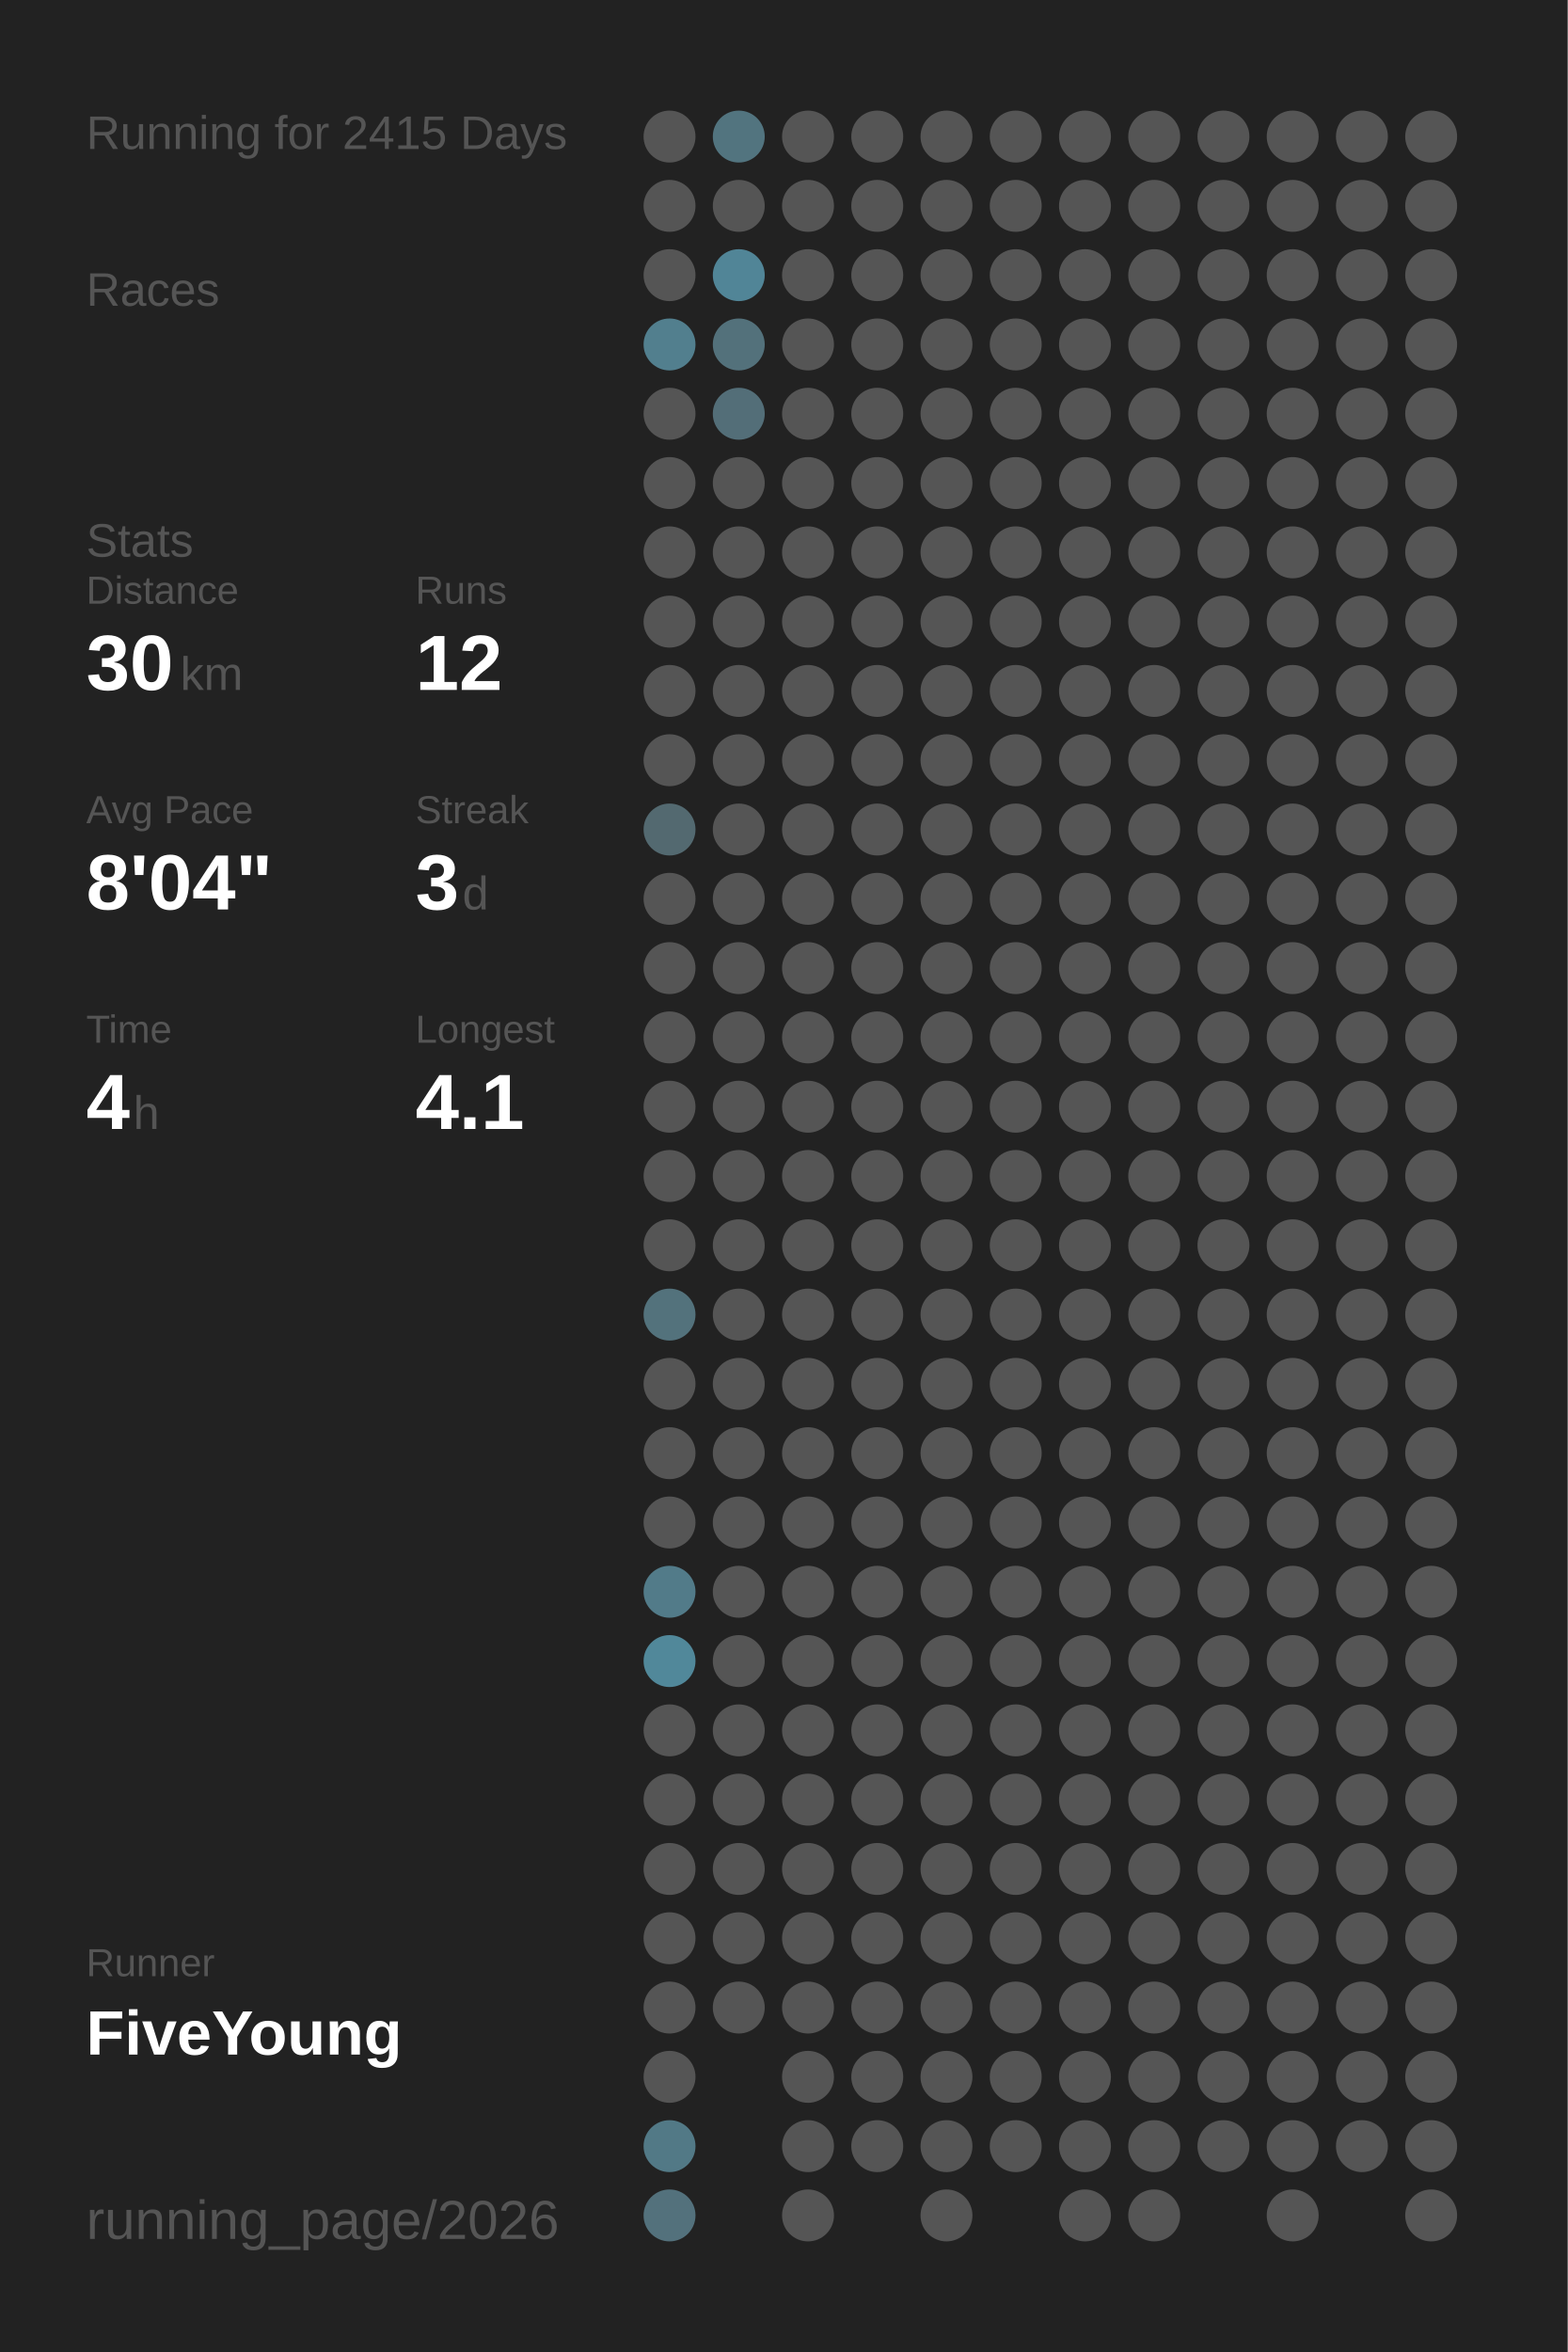
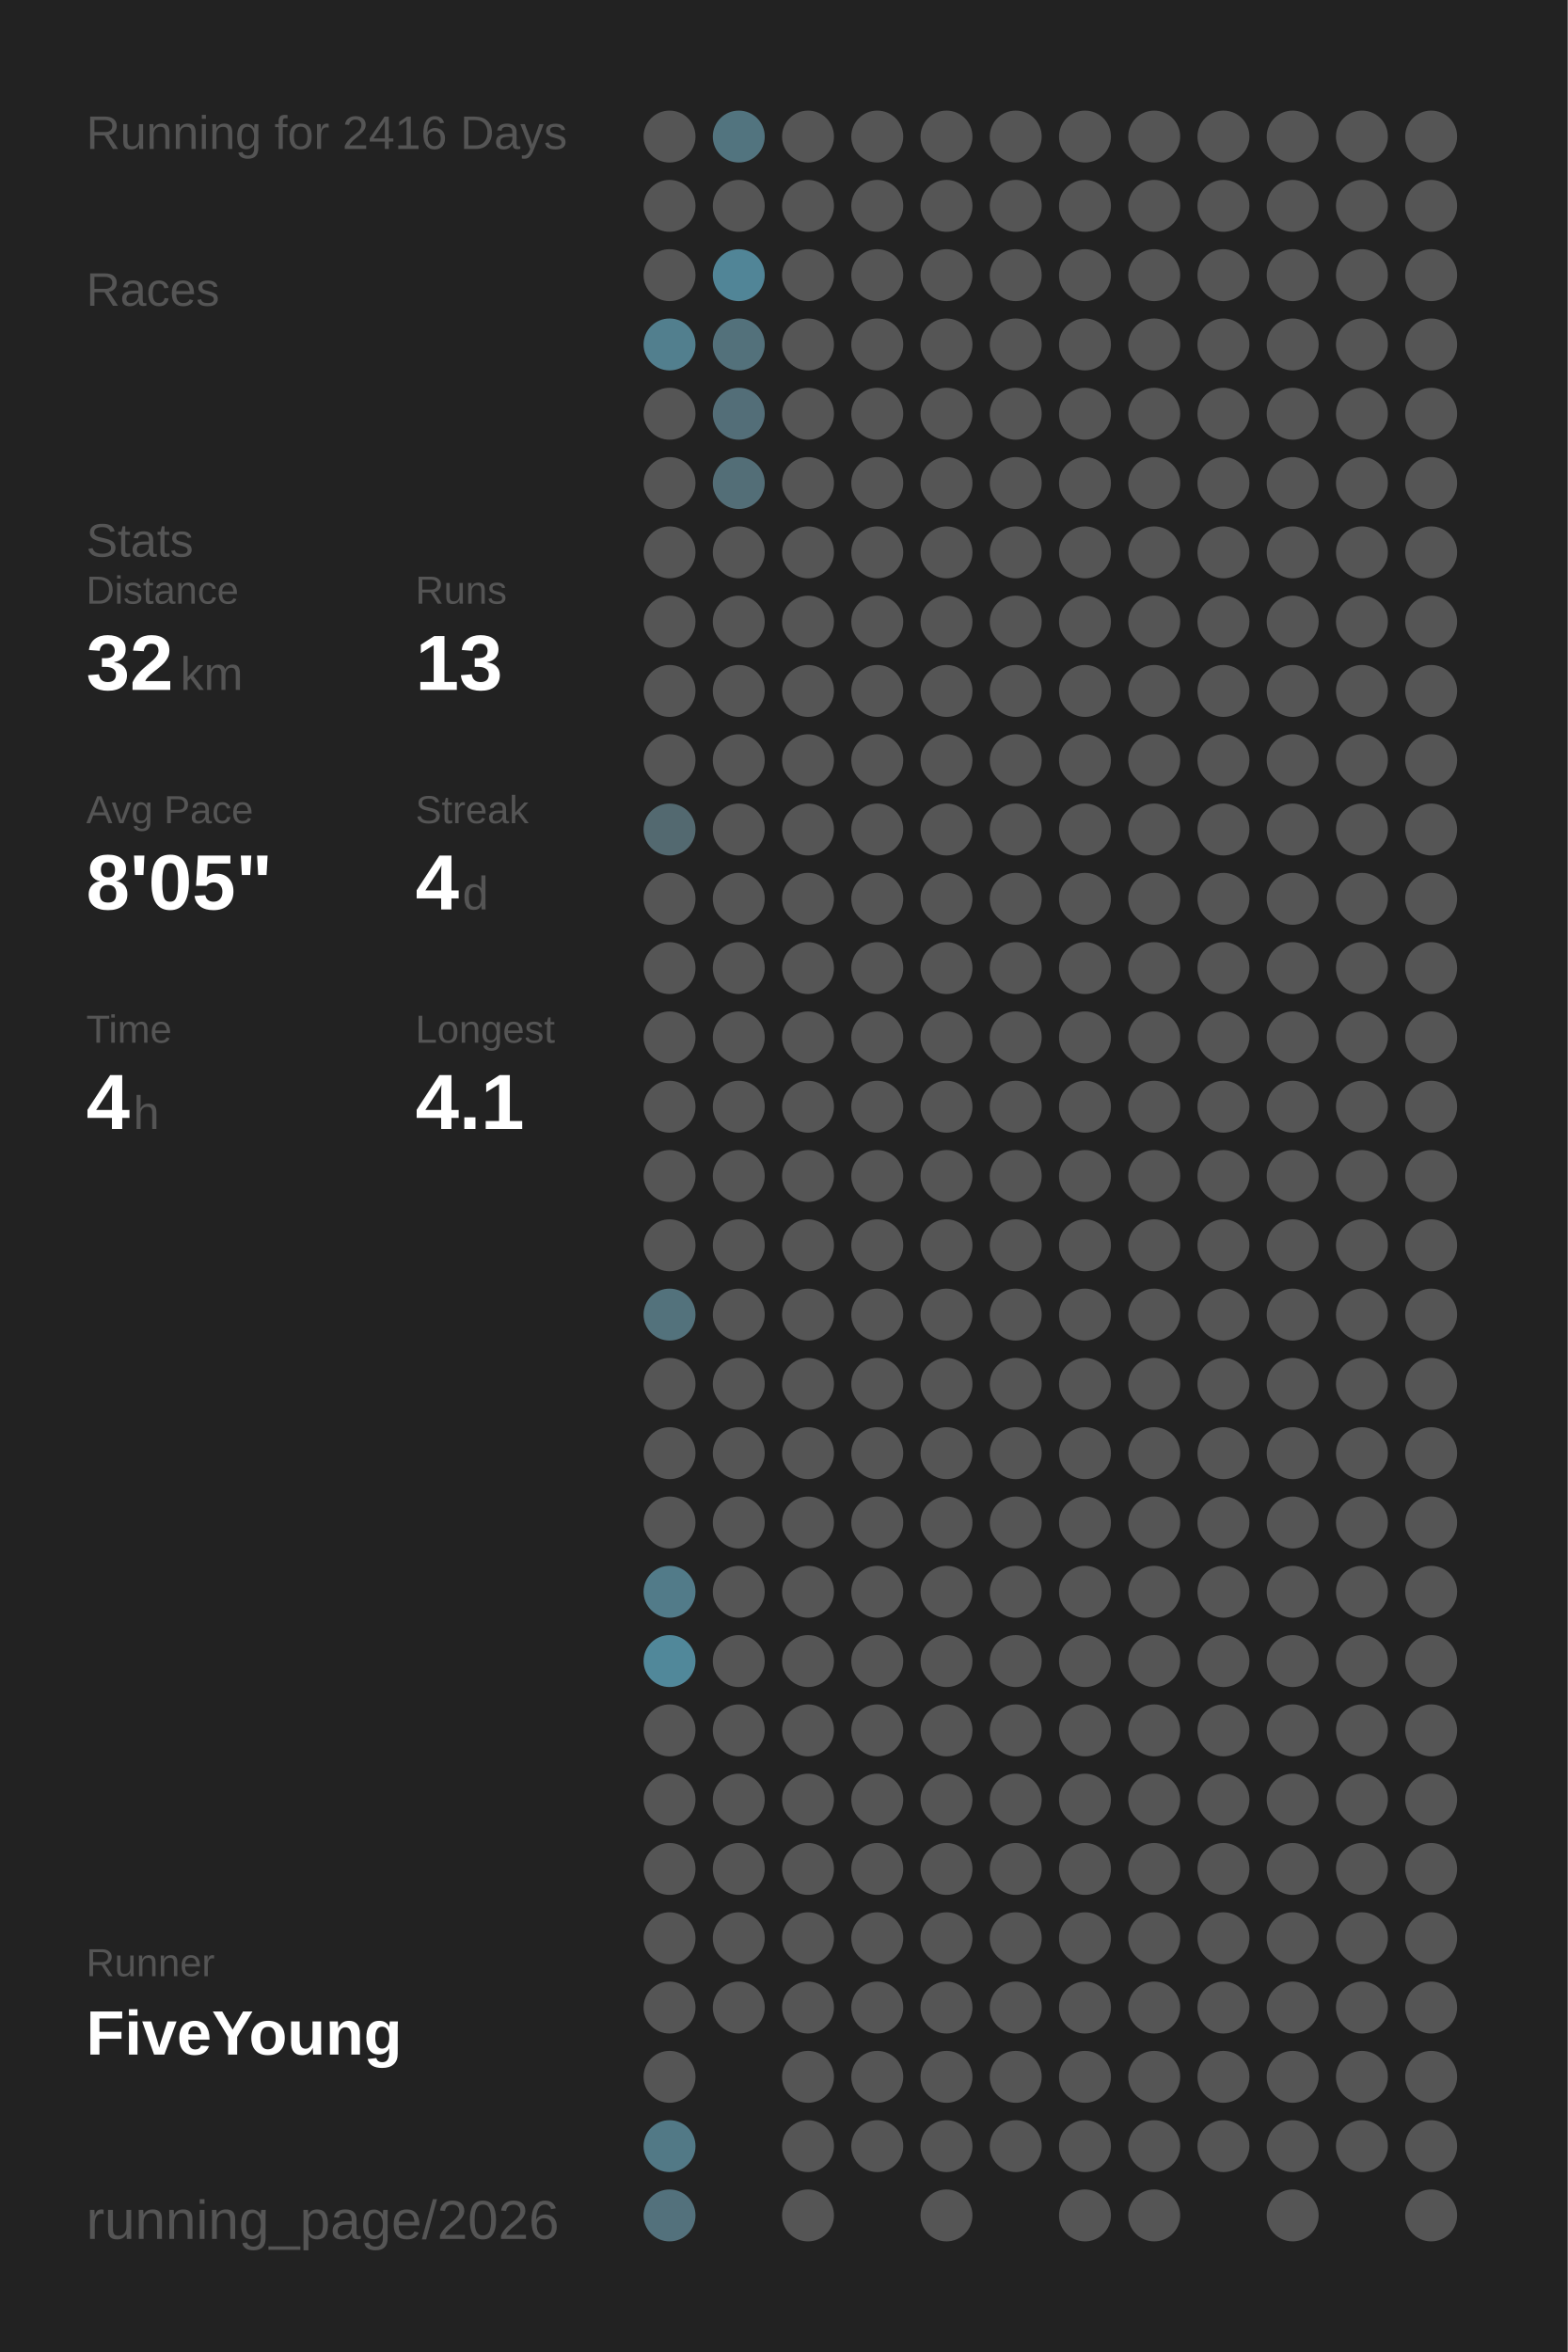
<svg xmlns="http://www.w3.org/2000/svg" baseProfile="full" height="300mm" version="1.1" viewBox="0,0,200,300" width="200mm">
  <defs />
  <rect fill="#222222" height="300" width="200" x="0" y="0" />
-   <text fill="#555555" style="font-size:6px; font-family:Arial;" x="11" y="19">Running for 2415 Days</text>
+   <text fill="#555555" style="font-size:6px; font-family:Arial;" x="11" y="19">Running for 2416 Days</text>
  <text fill="#555555" style="font-size:6px; font-family:Arial;" x="11" y="39">Races</text>
  <text fill="#555555" style="font-size:6px; font-family:Arial;" x="11" y="71">Stats</text>
  <text fill="#555555" style="font-size:5px; font-family:Arial;" x="11" y="77">Distance</text>
-   <text fill="#FFFFFF" style="font-size:10px; font-family:Arial; font-weight:bold;" x="11" y="88">30</text>
+   <text fill="#FFFFFF" style="font-size:10px; font-family:Arial; font-weight:bold;" x="11" y="88">32</text>
  <text fill="#555555" style="font-size:6px; font-family:Arial;" x="23" y="88">km</text>
  <text fill="#555555" style="font-size:5px; font-family:Arial;" x="53" y="77">Runs</text>
-   <text fill="#FFFFFF" style="font-size:10px; font-family:Arial; font-weight:bold;" x="53" y="88">12</text>
+   <text fill="#FFFFFF" style="font-size:10px; font-family:Arial; font-weight:bold;" x="53" y="88">13</text>
  <text fill="#555555" style="font-size:5px; font-family:Arial;" x="11" y="105">Avg Pace</text>
-   <text fill="#FFFFFF" style="font-size:10px; font-family:Arial; font-weight:bold;" x="11" y="116">8'04"</text>
+   <text fill="#FFFFFF" style="font-size:10px; font-family:Arial; font-weight:bold;" x="11" y="116">8'05"</text>
  <text fill="#555555" style="font-size:5px; font-family:Arial;" x="53" y="105">Streak</text>
-   <text fill="#FFFFFF" style="font-size:10px; font-family:Arial; font-weight:bold;" x="53" y="116">3</text>
+   <text fill="#FFFFFF" style="font-size:10px; font-family:Arial; font-weight:bold;" x="53" y="116">4</text>
  <text fill="#555555" style="font-size:6px; font-family:Arial;" x="59" y="116">d</text>
  <text fill="#555555" style="font-size:5px; font-family:Arial;" x="11" y="133">Time</text>
  <text fill="#FFFFFF" style="font-size:10px; font-family:Arial; font-weight:bold;" x="11" y="144">4</text>
  <text fill="#555555" style="font-size:6px; font-family:Arial;" x="17" y="144">h</text>
  <text fill="#555555" style="font-size:5px; font-family:Arial;" x="53" y="133">Longest</text>
  <text fill="#FFFFFF" style="font-size:10px; font-family:Arial; font-weight:bold;" x="53" y="144">4.1</text>
  <text fill="#555555" style="font-size:5px; font-family:Arial;" x="11" y="252.065">Runner</text>
  <text fill="#FFFFFF" style="font-size:8px; font-family:Arial; font-weight:bold;" x="11" y="262.065">FiveYoung</text>
  <text fill="#555555" style="font-size:7px; font-family:Arial;" x="11" y="285.581">running_page/2026</text>
  <circle cx="85.417" cy="17.419" fill="#555555" r="3.312" />
  <circle cx="85.417" cy="26.258" fill="#555555" r="3.312" />
  <circle cx="85.417" cy="35.097" fill="#555555" r="3.312" />
  <circle cx="85.417" cy="43.935" fill="#527f8e" r="3.312" />
  <circle cx="85.417" cy="52.774" fill="#555555" r="3.312" />
  <circle cx="85.417" cy="61.613" fill="#555555" r="3.312" />
  <circle cx="85.417" cy="70.452" fill="#555555" r="3.312" />
  <circle cx="85.417" cy="79.29" fill="#555555" r="3.312" />
  <circle cx="85.417" cy="88.129" fill="#555555" r="3.312" />
  <circle cx="85.417" cy="96.968" fill="#555555" r="3.312" />
  <circle cx="85.417" cy="105.806" fill="#536970" r="3.312" />
  <circle cx="85.417" cy="114.645" fill="#555555" r="3.312" />
  <circle cx="85.417" cy="123.484" fill="#555555" r="3.312" />
  <circle cx="85.417" cy="132.323" fill="#555555" r="3.312" />
  <circle cx="85.417" cy="141.161" fill="#555555" r="3.312" />
  <circle cx="85.417" cy="150" fill="#555555" r="3.312" />
  <circle cx="85.417" cy="158.839" fill="#555555" r="3.312" />
  <circle cx="85.417" cy="167.677" fill="#53727c" r="3.312" />
  <circle cx="85.417" cy="176.516" fill="#555555" r="3.312" />
  <circle cx="85.417" cy="185.355" fill="#555555" r="3.312" />
  <circle cx="85.417" cy="194.194" fill="#555555" r="3.312" />
  <circle cx="85.417" cy="203.032" fill="#527b89" r="3.312" />
  <circle cx="85.417" cy="211.871" fill="#51889a" r="3.312" />
  <circle cx="85.417" cy="220.71" fill="#555555" r="3.312" />
  <circle cx="85.417" cy="229.548" fill="#555555" r="3.312" />
  <circle cx="85.417" cy="238.387" fill="#555555" r="3.312" />
  <circle cx="85.417" cy="247.226" fill="#555555" r="3.312" />
  <circle cx="85.417" cy="256.065" fill="#555555" r="3.312" />
  <circle cx="85.417" cy="264.903" fill="#555555" r="3.312" />
  <circle cx="85.417" cy="273.742" fill="#527986" r="3.312" />
  <circle cx="85.417" cy="282.581" fill="#53717c" r="3.312" />
  <circle cx="94.25" cy="17.419" fill="#52747f" r="3.312" />
  <circle cx="94.25" cy="26.258" fill="#555555" r="3.312" />
  <circle cx="94.25" cy="35.097" fill="#518597" r="3.312" />
  <circle cx="94.25" cy="43.935" fill="#53717b" r="3.312" />
  <circle cx="94.25" cy="52.774" fill="#536e78" r="3.312" />
-   <circle cx="94.25" cy="61.613" fill="#555555" r="3.312" />
+   <circle cx="94.25" cy="61.613" fill="#536e77" r="3.312" />
  <circle cx="94.25" cy="70.452" fill="#555555" r="3.312" />
  <circle cx="94.25" cy="79.29" fill="#555555" r="3.312" />
  <circle cx="94.25" cy="88.129" fill="#555555" r="3.312" />
  <circle cx="94.25" cy="96.968" fill="#555555" r="3.312" />
  <circle cx="94.25" cy="105.806" fill="#555555" r="3.312" />
  <circle cx="94.25" cy="114.645" fill="#555555" r="3.312" />
  <circle cx="94.25" cy="123.484" fill="#555555" r="3.312" />
  <circle cx="94.25" cy="132.323" fill="#555555" r="3.312" />
  <circle cx="94.25" cy="141.161" fill="#555555" r="3.312" />
  <circle cx="94.25" cy="150" fill="#555555" r="3.312" />
  <circle cx="94.25" cy="158.839" fill="#555555" r="3.312" />
  <circle cx="94.25" cy="167.677" fill="#555555" r="3.312" />
  <circle cx="94.25" cy="176.516" fill="#555555" r="3.312" />
  <circle cx="94.25" cy="185.355" fill="#555555" r="3.312" />
  <circle cx="94.25" cy="194.194" fill="#555555" r="3.312" />
  <circle cx="94.25" cy="203.032" fill="#555555" r="3.312" />
  <circle cx="94.25" cy="211.871" fill="#555555" r="3.312" />
  <circle cx="94.25" cy="220.71" fill="#555555" r="3.312" />
  <circle cx="94.25" cy="229.548" fill="#555555" r="3.312" />
  <circle cx="94.25" cy="238.387" fill="#555555" r="3.312" />
  <circle cx="94.25" cy="247.226" fill="#555555" r="3.312" />
  <circle cx="94.25" cy="256.065" fill="#555555" r="3.312" />
  <circle cx="103.083" cy="17.419" fill="#555555" r="3.312" />
  <circle cx="103.083" cy="26.258" fill="#555555" r="3.312" />
  <circle cx="103.083" cy="35.097" fill="#555555" r="3.312" />
  <circle cx="103.083" cy="43.935" fill="#555555" r="3.312" />
  <circle cx="103.083" cy="52.774" fill="#555555" r="3.312" />
  <circle cx="103.083" cy="61.613" fill="#555555" r="3.312" />
  <circle cx="103.083" cy="70.452" fill="#555555" r="3.312" />
  <circle cx="103.083" cy="79.29" fill="#555555" r="3.312" />
  <circle cx="103.083" cy="88.129" fill="#555555" r="3.312" />
  <circle cx="103.083" cy="96.968" fill="#555555" r="3.312" />
  <circle cx="103.083" cy="105.806" fill="#555555" r="3.312" />
  <circle cx="103.083" cy="114.645" fill="#555555" r="3.312" />
  <circle cx="103.083" cy="123.484" fill="#555555" r="3.312" />
  <circle cx="103.083" cy="132.323" fill="#555555" r="3.312" />
  <circle cx="103.083" cy="141.161" fill="#555555" r="3.312" />
  <circle cx="103.083" cy="150" fill="#555555" r="3.312" />
  <circle cx="103.083" cy="158.839" fill="#555555" r="3.312" />
  <circle cx="103.083" cy="167.677" fill="#555555" r="3.312" />
  <circle cx="103.083" cy="176.516" fill="#555555" r="3.312" />
  <circle cx="103.083" cy="185.355" fill="#555555" r="3.312" />
  <circle cx="103.083" cy="194.194" fill="#555555" r="3.312" />
  <circle cx="103.083" cy="203.032" fill="#555555" r="3.312" />
  <circle cx="103.083" cy="211.871" fill="#555555" r="3.312" />
  <circle cx="103.083" cy="220.71" fill="#555555" r="3.312" />
  <circle cx="103.083" cy="229.548" fill="#555555" r="3.312" />
  <circle cx="103.083" cy="238.387" fill="#555555" r="3.312" />
  <circle cx="103.083" cy="247.226" fill="#555555" r="3.312" />
  <circle cx="103.083" cy="256.065" fill="#555555" r="3.312" />
  <circle cx="103.083" cy="264.903" fill="#555555" r="3.312" />
  <circle cx="103.083" cy="273.742" fill="#555555" r="3.312" />
  <circle cx="103.083" cy="282.581" fill="#555555" r="3.312" />
  <circle cx="111.917" cy="17.419" fill="#555555" r="3.312" />
  <circle cx="111.917" cy="26.258" fill="#555555" r="3.312" />
  <circle cx="111.917" cy="35.097" fill="#555555" r="3.312" />
  <circle cx="111.917" cy="43.935" fill="#555555" r="3.312" />
  <circle cx="111.917" cy="52.774" fill="#555555" r="3.312" />
  <circle cx="111.917" cy="61.613" fill="#555555" r="3.312" />
  <circle cx="111.917" cy="70.452" fill="#555555" r="3.312" />
  <circle cx="111.917" cy="79.29" fill="#555555" r="3.312" />
  <circle cx="111.917" cy="88.129" fill="#555555" r="3.312" />
  <circle cx="111.917" cy="96.968" fill="#555555" r="3.312" />
  <circle cx="111.917" cy="105.806" fill="#555555" r="3.312" />
  <circle cx="111.917" cy="114.645" fill="#555555" r="3.312" />
  <circle cx="111.917" cy="123.484" fill="#555555" r="3.312" />
  <circle cx="111.917" cy="132.323" fill="#555555" r="3.312" />
  <circle cx="111.917" cy="141.161" fill="#555555" r="3.312" />
  <circle cx="111.917" cy="150" fill="#555555" r="3.312" />
  <circle cx="111.917" cy="158.839" fill="#555555" r="3.312" />
  <circle cx="111.917" cy="167.677" fill="#555555" r="3.312" />
  <circle cx="111.917" cy="176.516" fill="#555555" r="3.312" />
  <circle cx="111.917" cy="185.355" fill="#555555" r="3.312" />
  <circle cx="111.917" cy="194.194" fill="#555555" r="3.312" />
  <circle cx="111.917" cy="203.032" fill="#555555" r="3.312" />
  <circle cx="111.917" cy="211.871" fill="#555555" r="3.312" />
  <circle cx="111.917" cy="220.71" fill="#555555" r="3.312" />
  <circle cx="111.917" cy="229.548" fill="#555555" r="3.312" />
  <circle cx="111.917" cy="238.387" fill="#555555" r="3.312" />
  <circle cx="111.917" cy="247.226" fill="#555555" r="3.312" />
  <circle cx="111.917" cy="256.065" fill="#555555" r="3.312" />
  <circle cx="111.917" cy="264.903" fill="#555555" r="3.312" />
  <circle cx="111.917" cy="273.742" fill="#555555" r="3.312" />
  <circle cx="120.75" cy="17.419" fill="#555555" r="3.312" />
  <circle cx="120.75" cy="26.258" fill="#555555" r="3.312" />
  <circle cx="120.75" cy="35.097" fill="#555555" r="3.312" />
  <circle cx="120.75" cy="43.935" fill="#555555" r="3.312" />
  <circle cx="120.75" cy="52.774" fill="#555555" r="3.312" />
  <circle cx="120.75" cy="61.613" fill="#555555" r="3.312" />
  <circle cx="120.75" cy="70.452" fill="#555555" r="3.312" />
  <circle cx="120.75" cy="79.29" fill="#555555" r="3.312" />
  <circle cx="120.75" cy="88.129" fill="#555555" r="3.312" />
  <circle cx="120.75" cy="96.968" fill="#555555" r="3.312" />
  <circle cx="120.75" cy="105.806" fill="#555555" r="3.312" />
  <circle cx="120.75" cy="114.645" fill="#555555" r="3.312" />
  <circle cx="120.75" cy="123.484" fill="#555555" r="3.312" />
  <circle cx="120.75" cy="132.323" fill="#555555" r="3.312" />
  <circle cx="120.75" cy="141.161" fill="#555555" r="3.312" />
  <circle cx="120.75" cy="150" fill="#555555" r="3.312" />
  <circle cx="120.75" cy="158.839" fill="#555555" r="3.312" />
  <circle cx="120.75" cy="167.677" fill="#555555" r="3.312" />
  <circle cx="120.75" cy="176.516" fill="#555555" r="3.312" />
  <circle cx="120.75" cy="185.355" fill="#555555" r="3.312" />
  <circle cx="120.75" cy="194.194" fill="#555555" r="3.312" />
  <circle cx="120.75" cy="203.032" fill="#555555" r="3.312" />
  <circle cx="120.75" cy="211.871" fill="#555555" r="3.312" />
  <circle cx="120.75" cy="220.71" fill="#555555" r="3.312" />
  <circle cx="120.75" cy="229.548" fill="#555555" r="3.312" />
  <circle cx="120.75" cy="238.387" fill="#555555" r="3.312" />
  <circle cx="120.75" cy="247.226" fill="#555555" r="3.312" />
  <circle cx="120.75" cy="256.065" fill="#555555" r="3.312" />
  <circle cx="120.75" cy="264.903" fill="#555555" r="3.312" />
  <circle cx="120.75" cy="273.742" fill="#555555" r="3.312" />
  <circle cx="120.75" cy="282.581" fill="#555555" r="3.312" />
  <circle cx="129.583" cy="17.419" fill="#555555" r="3.312" />
  <circle cx="129.583" cy="26.258" fill="#555555" r="3.312" />
  <circle cx="129.583" cy="35.097" fill="#555555" r="3.312" />
  <circle cx="129.583" cy="43.935" fill="#555555" r="3.312" />
  <circle cx="129.583" cy="52.774" fill="#555555" r="3.312" />
  <circle cx="129.583" cy="61.613" fill="#555555" r="3.312" />
  <circle cx="129.583" cy="70.452" fill="#555555" r="3.312" />
  <circle cx="129.583" cy="79.29" fill="#555555" r="3.312" />
  <circle cx="129.583" cy="88.129" fill="#555555" r="3.312" />
  <circle cx="129.583" cy="96.968" fill="#555555" r="3.312" />
  <circle cx="129.583" cy="105.806" fill="#555555" r="3.312" />
  <circle cx="129.583" cy="114.645" fill="#555555" r="3.312" />
  <circle cx="129.583" cy="123.484" fill="#555555" r="3.312" />
  <circle cx="129.583" cy="132.323" fill="#555555" r="3.312" />
  <circle cx="129.583" cy="141.161" fill="#555555" r="3.312" />
  <circle cx="129.583" cy="150" fill="#555555" r="3.312" />
  <circle cx="129.583" cy="158.839" fill="#555555" r="3.312" />
  <circle cx="129.583" cy="167.677" fill="#555555" r="3.312" />
  <circle cx="129.583" cy="176.516" fill="#555555" r="3.312" />
  <circle cx="129.583" cy="185.355" fill="#555555" r="3.312" />
  <circle cx="129.583" cy="194.194" fill="#555555" r="3.312" />
  <circle cx="129.583" cy="203.032" fill="#555555" r="3.312" />
  <circle cx="129.583" cy="211.871" fill="#555555" r="3.312" />
  <circle cx="129.583" cy="220.71" fill="#555555" r="3.312" />
  <circle cx="129.583" cy="229.548" fill="#555555" r="3.312" />
  <circle cx="129.583" cy="238.387" fill="#555555" r="3.312" />
  <circle cx="129.583" cy="247.226" fill="#555555" r="3.312" />
  <circle cx="129.583" cy="256.065" fill="#555555" r="3.312" />
  <circle cx="129.583" cy="264.903" fill="#555555" r="3.312" />
  <circle cx="129.583" cy="273.742" fill="#555555" r="3.312" />
  <circle cx="138.417" cy="17.419" fill="#555555" r="3.312" />
  <circle cx="138.417" cy="26.258" fill="#555555" r="3.312" />
  <circle cx="138.417" cy="35.097" fill="#555555" r="3.312" />
  <circle cx="138.417" cy="43.935" fill="#555555" r="3.312" />
  <circle cx="138.417" cy="52.774" fill="#555555" r="3.312" />
  <circle cx="138.417" cy="61.613" fill="#555555" r="3.312" />
  <circle cx="138.417" cy="70.452" fill="#555555" r="3.312" />
  <circle cx="138.417" cy="79.29" fill="#555555" r="3.312" />
  <circle cx="138.417" cy="88.129" fill="#555555" r="3.312" />
  <circle cx="138.417" cy="96.968" fill="#555555" r="3.312" />
  <circle cx="138.417" cy="105.806" fill="#555555" r="3.312" />
  <circle cx="138.417" cy="114.645" fill="#555555" r="3.312" />
  <circle cx="138.417" cy="123.484" fill="#555555" r="3.312" />
  <circle cx="138.417" cy="132.323" fill="#555555" r="3.312" />
  <circle cx="138.417" cy="141.161" fill="#555555" r="3.312" />
  <circle cx="138.417" cy="150" fill="#555555" r="3.312" />
  <circle cx="138.417" cy="158.839" fill="#555555" r="3.312" />
  <circle cx="138.417" cy="167.677" fill="#555555" r="3.312" />
  <circle cx="138.417" cy="176.516" fill="#555555" r="3.312" />
  <circle cx="138.417" cy="185.355" fill="#555555" r="3.312" />
  <circle cx="138.417" cy="194.194" fill="#555555" r="3.312" />
  <circle cx="138.417" cy="203.032" fill="#555555" r="3.312" />
  <circle cx="138.417" cy="211.871" fill="#555555" r="3.312" />
  <circle cx="138.417" cy="220.71" fill="#555555" r="3.312" />
  <circle cx="138.417" cy="229.548" fill="#555555" r="3.312" />
  <circle cx="138.417" cy="238.387" fill="#555555" r="3.312" />
  <circle cx="138.417" cy="247.226" fill="#555555" r="3.312" />
  <circle cx="138.417" cy="256.065" fill="#555555" r="3.312" />
  <circle cx="138.417" cy="264.903" fill="#555555" r="3.312" />
  <circle cx="138.417" cy="273.742" fill="#555555" r="3.312" />
  <circle cx="138.417" cy="282.581" fill="#555555" r="3.312" />
  <circle cx="147.25" cy="17.419" fill="#555555" r="3.312" />
  <circle cx="147.25" cy="26.258" fill="#555555" r="3.312" />
  <circle cx="147.25" cy="35.097" fill="#555555" r="3.312" />
  <circle cx="147.25" cy="43.935" fill="#555555" r="3.312" />
  <circle cx="147.25" cy="52.774" fill="#555555" r="3.312" />
  <circle cx="147.25" cy="61.613" fill="#555555" r="3.312" />
  <circle cx="147.25" cy="70.452" fill="#555555" r="3.312" />
  <circle cx="147.25" cy="79.29" fill="#555555" r="3.312" />
  <circle cx="147.25" cy="88.129" fill="#555555" r="3.312" />
  <circle cx="147.25" cy="96.968" fill="#555555" r="3.312" />
  <circle cx="147.25" cy="105.806" fill="#555555" r="3.312" />
  <circle cx="147.25" cy="114.645" fill="#555555" r="3.312" />
  <circle cx="147.25" cy="123.484" fill="#555555" r="3.312" />
  <circle cx="147.25" cy="132.323" fill="#555555" r="3.312" />
  <circle cx="147.25" cy="141.161" fill="#555555" r="3.312" />
  <circle cx="147.25" cy="150" fill="#555555" r="3.312" />
  <circle cx="147.25" cy="158.839" fill="#555555" r="3.312" />
  <circle cx="147.25" cy="167.677" fill="#555555" r="3.312" />
  <circle cx="147.25" cy="176.516" fill="#555555" r="3.312" />
  <circle cx="147.25" cy="185.355" fill="#555555" r="3.312" />
  <circle cx="147.25" cy="194.194" fill="#555555" r="3.312" />
  <circle cx="147.25" cy="203.032" fill="#555555" r="3.312" />
  <circle cx="147.25" cy="211.871" fill="#555555" r="3.312" />
  <circle cx="147.25" cy="220.71" fill="#555555" r="3.312" />
  <circle cx="147.25" cy="229.548" fill="#555555" r="3.312" />
  <circle cx="147.25" cy="238.387" fill="#555555" r="3.312" />
  <circle cx="147.25" cy="247.226" fill="#555555" r="3.312" />
  <circle cx="147.25" cy="256.065" fill="#555555" r="3.312" />
  <circle cx="147.25" cy="264.903" fill="#555555" r="3.312" />
  <circle cx="147.25" cy="273.742" fill="#555555" r="3.312" />
  <circle cx="147.25" cy="282.581" fill="#555555" r="3.312" />
  <circle cx="156.083" cy="17.419" fill="#555555" r="3.312" />
  <circle cx="156.083" cy="26.258" fill="#555555" r="3.312" />
  <circle cx="156.083" cy="35.097" fill="#555555" r="3.312" />
  <circle cx="156.083" cy="43.935" fill="#555555" r="3.312" />
  <circle cx="156.083" cy="52.774" fill="#555555" r="3.312" />
  <circle cx="156.083" cy="61.613" fill="#555555" r="3.312" />
  <circle cx="156.083" cy="70.452" fill="#555555" r="3.312" />
  <circle cx="156.083" cy="79.29" fill="#555555" r="3.312" />
  <circle cx="156.083" cy="88.129" fill="#555555" r="3.312" />
  <circle cx="156.083" cy="96.968" fill="#555555" r="3.312" />
  <circle cx="156.083" cy="105.806" fill="#555555" r="3.312" />
  <circle cx="156.083" cy="114.645" fill="#555555" r="3.312" />
  <circle cx="156.083" cy="123.484" fill="#555555" r="3.312" />
  <circle cx="156.083" cy="132.323" fill="#555555" r="3.312" />
  <circle cx="156.083" cy="141.161" fill="#555555" r="3.312" />
  <circle cx="156.083" cy="150" fill="#555555" r="3.312" />
  <circle cx="156.083" cy="158.839" fill="#555555" r="3.312" />
  <circle cx="156.083" cy="167.677" fill="#555555" r="3.312" />
  <circle cx="156.083" cy="176.516" fill="#555555" r="3.312" />
  <circle cx="156.083" cy="185.355" fill="#555555" r="3.312" />
  <circle cx="156.083" cy="194.194" fill="#555555" r="3.312" />
  <circle cx="156.083" cy="203.032" fill="#555555" r="3.312" />
  <circle cx="156.083" cy="211.871" fill="#555555" r="3.312" />
  <circle cx="156.083" cy="220.71" fill="#555555" r="3.312" />
  <circle cx="156.083" cy="229.548" fill="#555555" r="3.312" />
  <circle cx="156.083" cy="238.387" fill="#555555" r="3.312" />
  <circle cx="156.083" cy="247.226" fill="#555555" r="3.312" />
  <circle cx="156.083" cy="256.065" fill="#555555" r="3.312" />
  <circle cx="156.083" cy="264.903" fill="#555555" r="3.312" />
  <circle cx="156.083" cy="273.742" fill="#555555" r="3.312" />
  <circle cx="164.917" cy="17.419" fill="#555555" r="3.312" />
  <circle cx="164.917" cy="26.258" fill="#555555" r="3.312" />
  <circle cx="164.917" cy="35.097" fill="#555555" r="3.312" />
  <circle cx="164.917" cy="43.935" fill="#555555" r="3.312" />
  <circle cx="164.917" cy="52.774" fill="#555555" r="3.312" />
  <circle cx="164.917" cy="61.613" fill="#555555" r="3.312" />
  <circle cx="164.917" cy="70.452" fill="#555555" r="3.312" />
  <circle cx="164.917" cy="79.29" fill="#555555" r="3.312" />
  <circle cx="164.917" cy="88.129" fill="#555555" r="3.312" />
  <circle cx="164.917" cy="96.968" fill="#555555" r="3.312" />
  <circle cx="164.917" cy="105.806" fill="#555555" r="3.312" />
  <circle cx="164.917" cy="114.645" fill="#555555" r="3.312" />
  <circle cx="164.917" cy="123.484" fill="#555555" r="3.312" />
  <circle cx="164.917" cy="132.323" fill="#555555" r="3.312" />
  <circle cx="164.917" cy="141.161" fill="#555555" r="3.312" />
  <circle cx="164.917" cy="150" fill="#555555" r="3.312" />
  <circle cx="164.917" cy="158.839" fill="#555555" r="3.312" />
  <circle cx="164.917" cy="167.677" fill="#555555" r="3.312" />
  <circle cx="164.917" cy="176.516" fill="#555555" r="3.312" />
  <circle cx="164.917" cy="185.355" fill="#555555" r="3.312" />
  <circle cx="164.917" cy="194.194" fill="#555555" r="3.312" />
  <circle cx="164.917" cy="203.032" fill="#555555" r="3.312" />
  <circle cx="164.917" cy="211.871" fill="#555555" r="3.312" />
  <circle cx="164.917" cy="220.71" fill="#555555" r="3.312" />
  <circle cx="164.917" cy="229.548" fill="#555555" r="3.312" />
  <circle cx="164.917" cy="238.387" fill="#555555" r="3.312" />
  <circle cx="164.917" cy="247.226" fill="#555555" r="3.312" />
  <circle cx="164.917" cy="256.065" fill="#555555" r="3.312" />
  <circle cx="164.917" cy="264.903" fill="#555555" r="3.312" />
  <circle cx="164.917" cy="273.742" fill="#555555" r="3.312" />
  <circle cx="164.917" cy="282.581" fill="#555555" r="3.312" />
  <circle cx="173.75" cy="17.419" fill="#555555" r="3.312" />
  <circle cx="173.75" cy="26.258" fill="#555555" r="3.312" />
  <circle cx="173.75" cy="35.097" fill="#555555" r="3.312" />
  <circle cx="173.75" cy="43.935" fill="#555555" r="3.312" />
  <circle cx="173.75" cy="52.774" fill="#555555" r="3.312" />
  <circle cx="173.75" cy="61.613" fill="#555555" r="3.312" />
  <circle cx="173.75" cy="70.452" fill="#555555" r="3.312" />
  <circle cx="173.75" cy="79.29" fill="#555555" r="3.312" />
  <circle cx="173.75" cy="88.129" fill="#555555" r="3.312" />
  <circle cx="173.75" cy="96.968" fill="#555555" r="3.312" />
  <circle cx="173.75" cy="105.806" fill="#555555" r="3.312" />
  <circle cx="173.75" cy="114.645" fill="#555555" r="3.312" />
  <circle cx="173.75" cy="123.484" fill="#555555" r="3.312" />
  <circle cx="173.75" cy="132.323" fill="#555555" r="3.312" />
  <circle cx="173.75" cy="141.161" fill="#555555" r="3.312" />
  <circle cx="173.75" cy="150" fill="#555555" r="3.312" />
  <circle cx="173.75" cy="158.839" fill="#555555" r="3.312" />
  <circle cx="173.75" cy="167.677" fill="#555555" r="3.312" />
  <circle cx="173.75" cy="176.516" fill="#555555" r="3.312" />
  <circle cx="173.75" cy="185.355" fill="#555555" r="3.312" />
  <circle cx="173.75" cy="194.194" fill="#555555" r="3.312" />
  <circle cx="173.75" cy="203.032" fill="#555555" r="3.312" />
  <circle cx="173.75" cy="211.871" fill="#555555" r="3.312" />
  <circle cx="173.75" cy="220.71" fill="#555555" r="3.312" />
  <circle cx="173.75" cy="229.548" fill="#555555" r="3.312" />
  <circle cx="173.75" cy="238.387" fill="#555555" r="3.312" />
  <circle cx="173.75" cy="247.226" fill="#555555" r="3.312" />
  <circle cx="173.75" cy="256.065" fill="#555555" r="3.312" />
  <circle cx="173.75" cy="264.903" fill="#555555" r="3.312" />
  <circle cx="173.75" cy="273.742" fill="#555555" r="3.312" />
  <circle cx="182.583" cy="17.419" fill="#555555" r="3.312" />
  <circle cx="182.583" cy="26.258" fill="#555555" r="3.312" />
  <circle cx="182.583" cy="35.097" fill="#555555" r="3.312" />
  <circle cx="182.583" cy="43.935" fill="#555555" r="3.312" />
  <circle cx="182.583" cy="52.774" fill="#555555" r="3.312" />
  <circle cx="182.583" cy="61.613" fill="#555555" r="3.312" />
  <circle cx="182.583" cy="70.452" fill="#555555" r="3.312" />
  <circle cx="182.583" cy="79.29" fill="#555555" r="3.312" />
  <circle cx="182.583" cy="88.129" fill="#555555" r="3.312" />
  <circle cx="182.583" cy="96.968" fill="#555555" r="3.312" />
  <circle cx="182.583" cy="105.806" fill="#555555" r="3.312" />
  <circle cx="182.583" cy="114.645" fill="#555555" r="3.312" />
  <circle cx="182.583" cy="123.484" fill="#555555" r="3.312" />
  <circle cx="182.583" cy="132.323" fill="#555555" r="3.312" />
  <circle cx="182.583" cy="141.161" fill="#555555" r="3.312" />
  <circle cx="182.583" cy="150" fill="#555555" r="3.312" />
  <circle cx="182.583" cy="158.839" fill="#555555" r="3.312" />
  <circle cx="182.583" cy="167.677" fill="#555555" r="3.312" />
  <circle cx="182.583" cy="176.516" fill="#555555" r="3.312" />
  <circle cx="182.583" cy="185.355" fill="#555555" r="3.312" />
  <circle cx="182.583" cy="194.194" fill="#555555" r="3.312" />
  <circle cx="182.583" cy="203.032" fill="#555555" r="3.312" />
  <circle cx="182.583" cy="211.871" fill="#555555" r="3.312" />
  <circle cx="182.583" cy="220.71" fill="#555555" r="3.312" />
  <circle cx="182.583" cy="229.548" fill="#555555" r="3.312" />
  <circle cx="182.583" cy="238.387" fill="#555555" r="3.312" />
  <circle cx="182.583" cy="247.226" fill="#555555" r="3.312" />
  <circle cx="182.583" cy="256.065" fill="#555555" r="3.312" />
  <circle cx="182.583" cy="264.903" fill="#555555" r="3.312" />
  <circle cx="182.583" cy="273.742" fill="#555555" r="3.312" />
  <circle cx="182.583" cy="282.581" fill="#555555" r="3.312" />
</svg>
